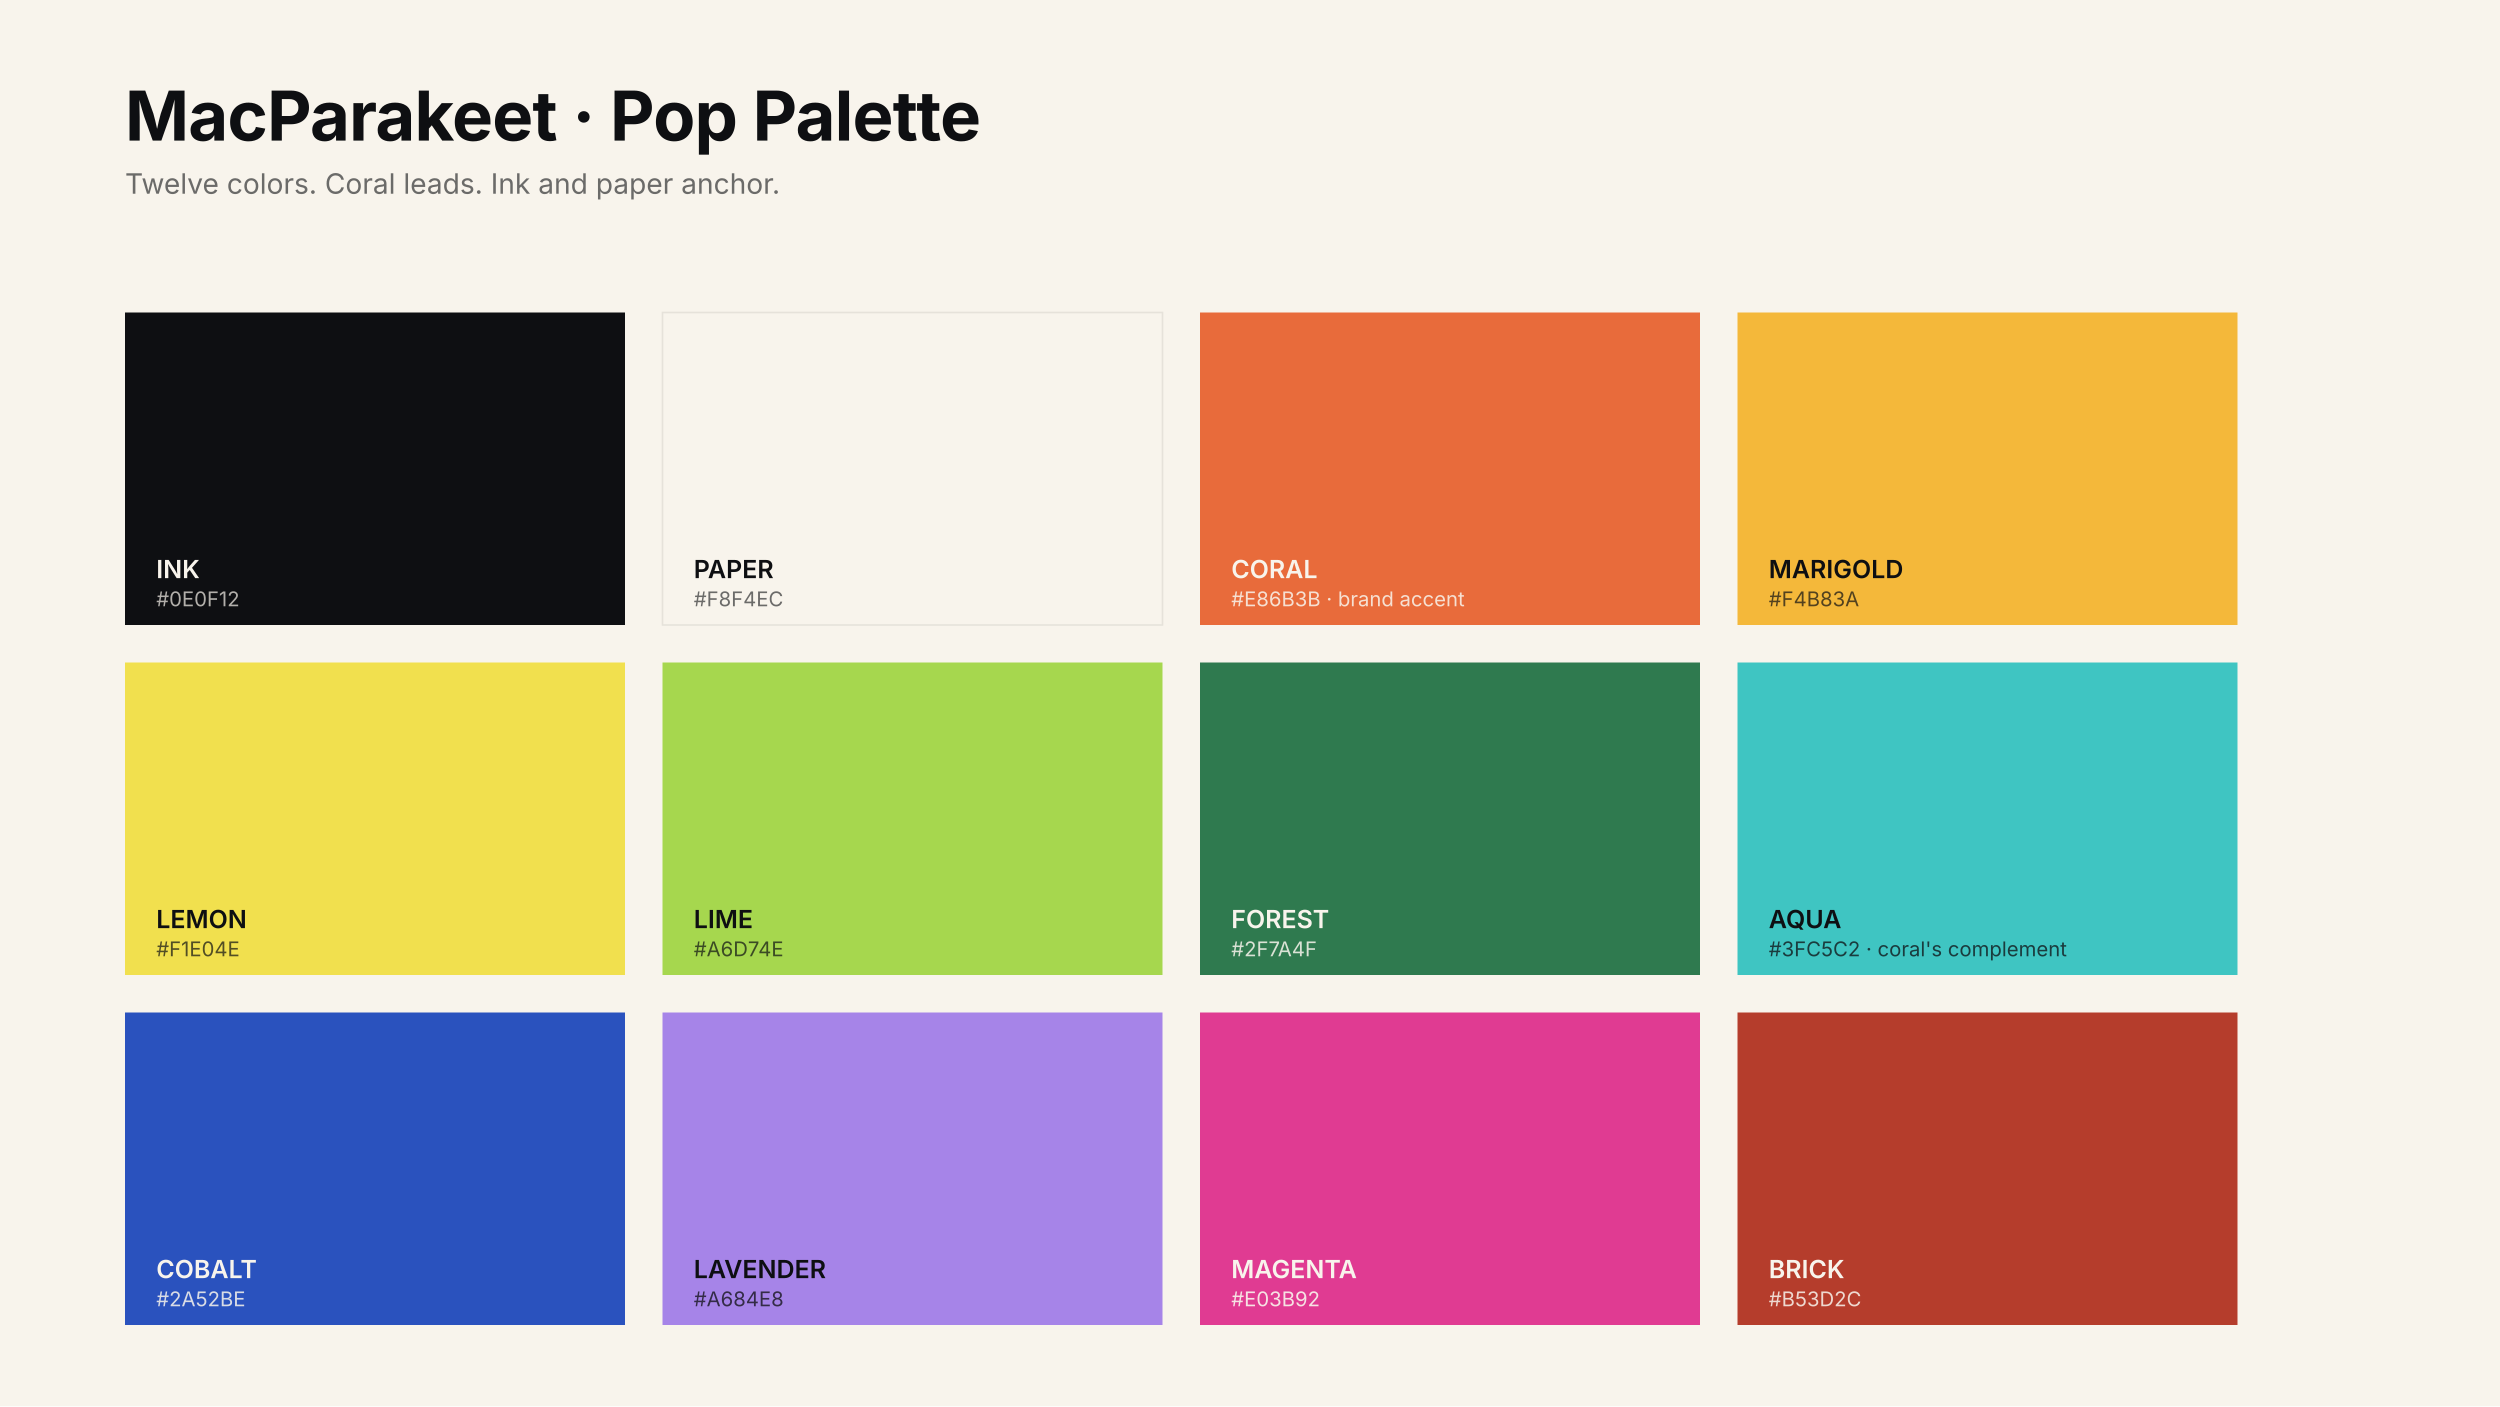
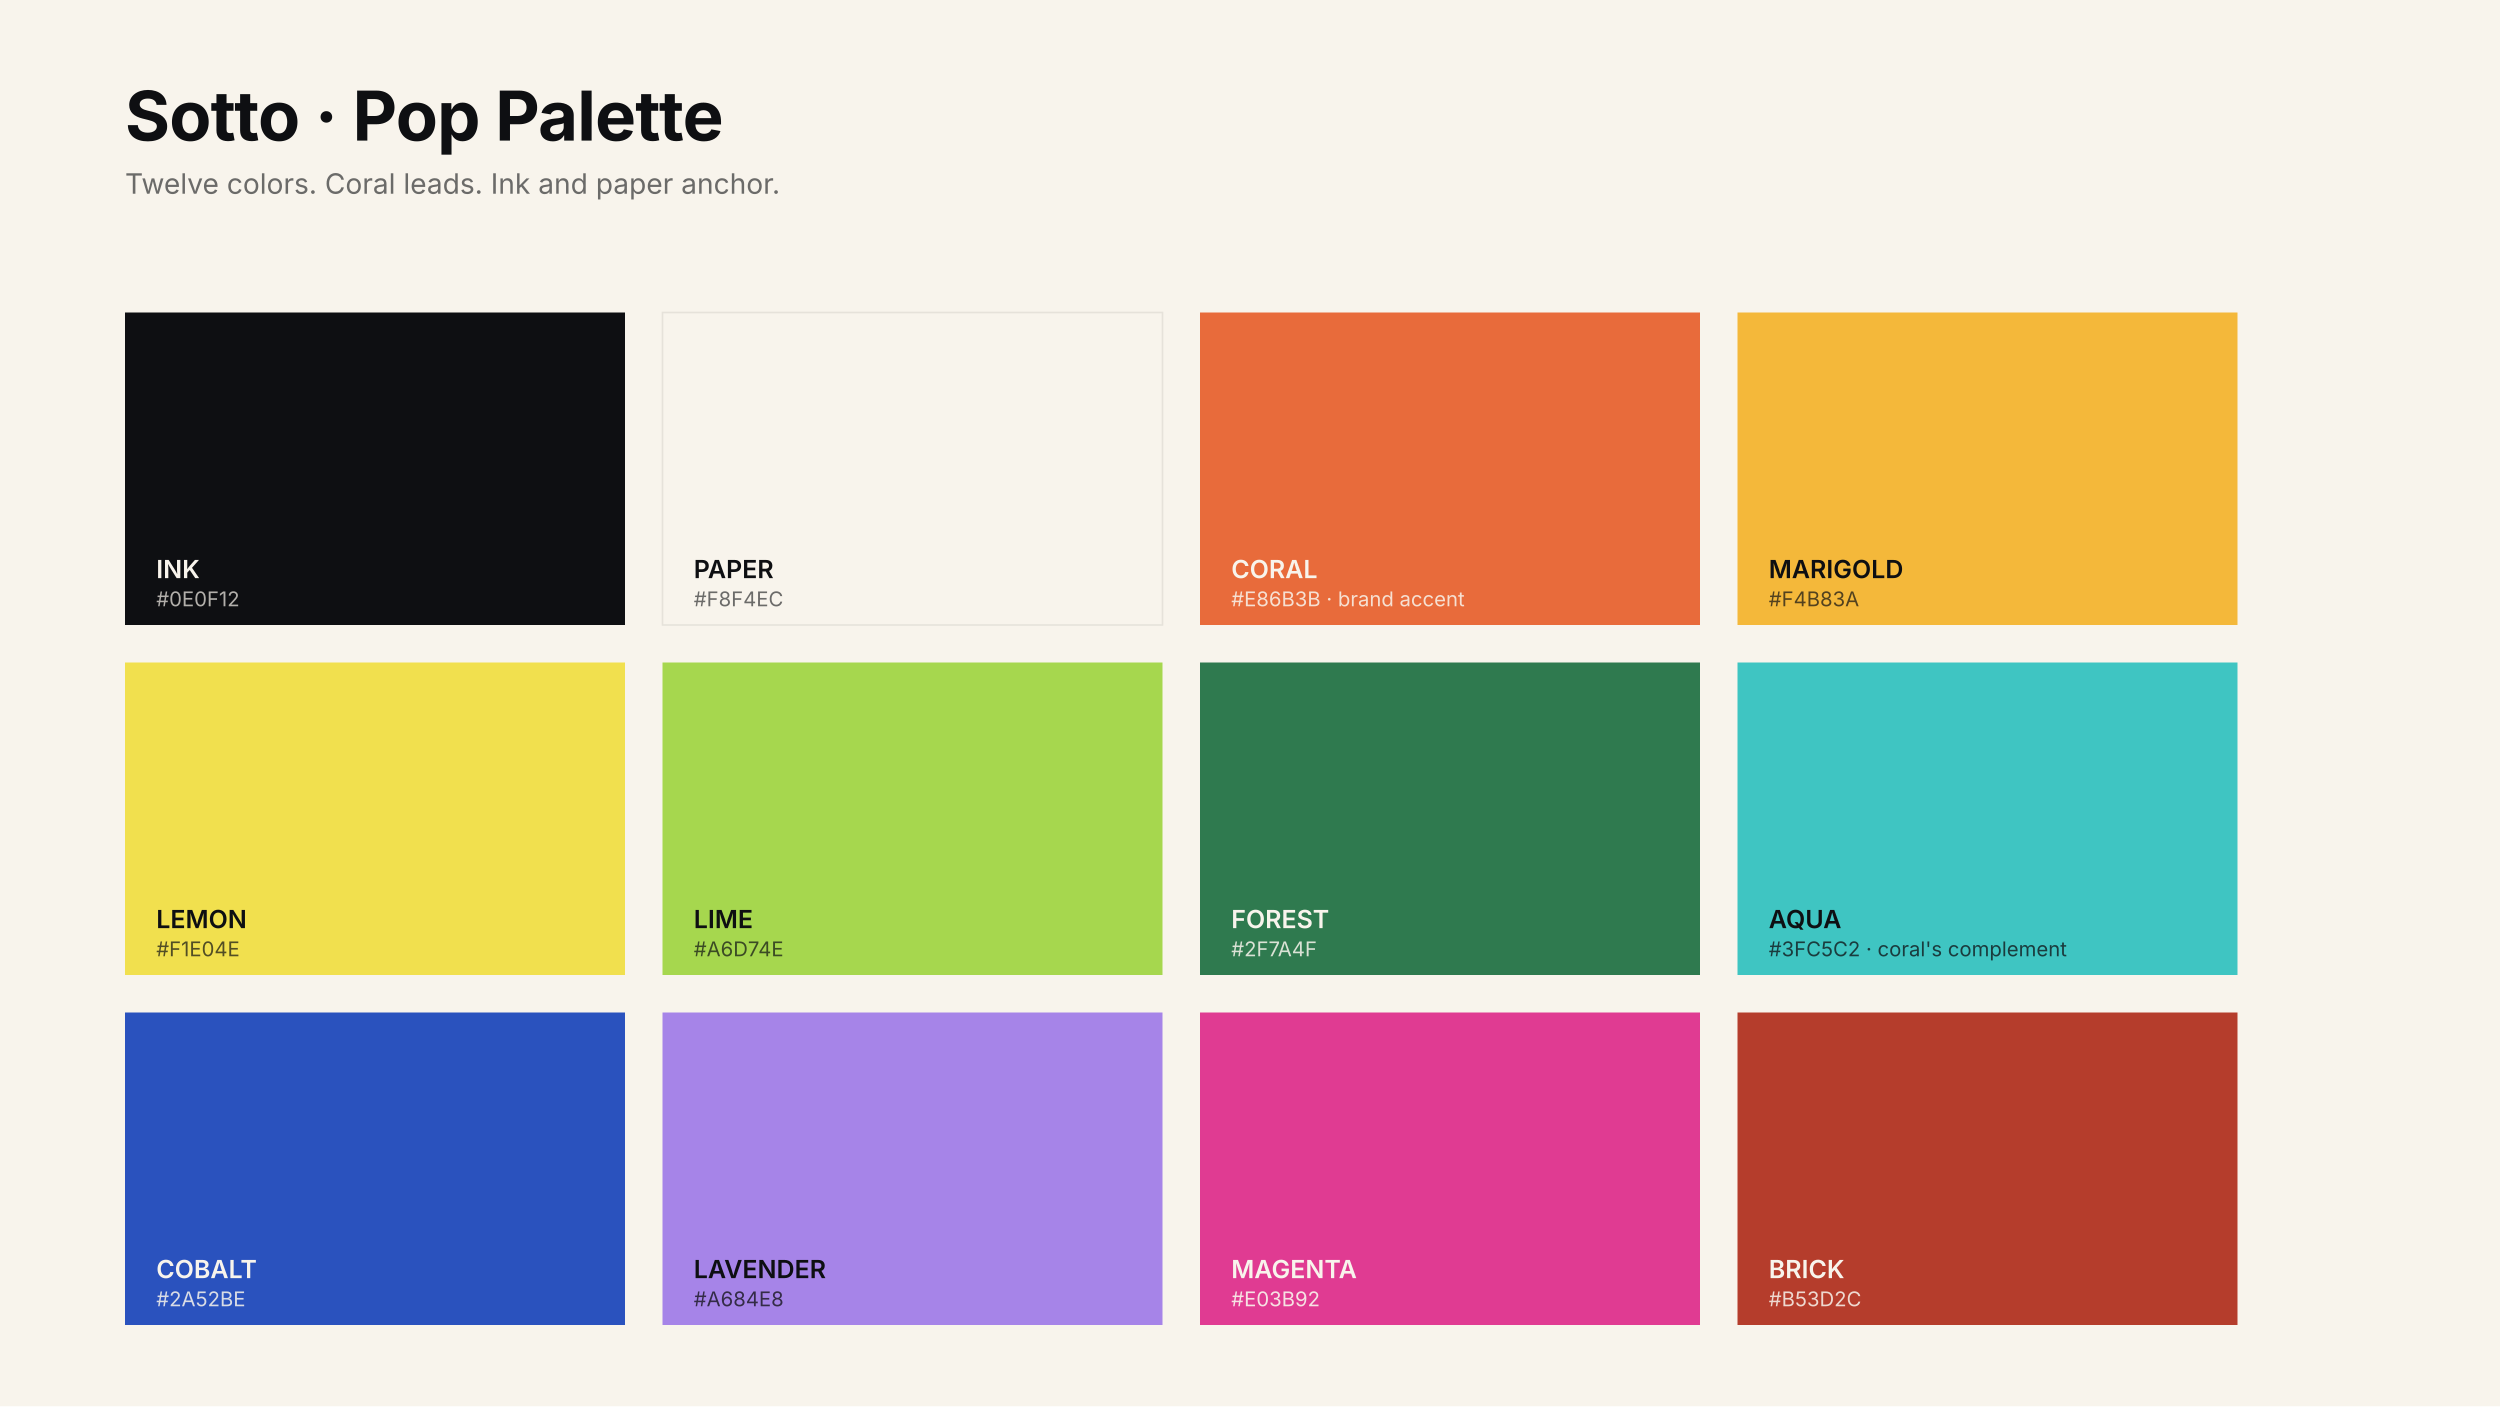
- <svg xmlns="http://www.w3.org/2000/svg" viewBox="0 0 1600 900" role="img" aria-label="MacParakeet Pop Palette">
+ <svg xmlns="http://www.w3.org/2000/svg" viewBox="0 0 1600 900" role="img" aria-label="Sotto Pop Palette">
  <rect width="1600" height="900" fill="#F8F4EC" />
  <g font-family="-apple-system, 'SF Pro Text', 'Helvetica Neue', sans-serif">
    <g transform="translate(80, 90)">
-       <text x="0" y="0" font-size="44" font-weight="700" fill="#0E0F12" letter-spacing="-0.5">MacParakeet · Pop Palette</text>
+       <text x="0" y="0" font-size="44" font-weight="700" fill="#0E0F12" letter-spacing="-0.5">Sotto · Pop Palette</text>
      <text x="0" y="34" font-size="18" font-weight="400" fill="#0E0F12" opacity="0.6">Twelve colors. Coral leads. Ink and paper anchor.</text>
    </g>
    <g transform="translate(80, 200)">
      <rect width="320" height="200" fill="#0E0F12" />
      <text x="20" y="170" font-size="16" font-weight="600" fill="#F8F4EC">INK</text>
      <text x="20" y="188" font-size="13" fill="#F8F4EC" opacity="0.7">#0E0F12</text>
    </g>
    <g transform="translate(424, 200)">
      <rect width="320" height="200" fill="#F8F4EC" stroke="#0E0F12" stroke-opacity="0.08" />
      <text x="20" y="170" font-size="16" font-weight="600" fill="#0E0F12">PAPER</text>
      <text x="20" y="188" font-size="13" fill="#0E0F12" opacity="0.6">#F8F4EC</text>
    </g>
    <g transform="translate(768, 200)">
      <rect width="320" height="200" fill="#E86B3B" />
      <text x="20" y="170" font-size="16" font-weight="600" fill="#F8F4EC">CORAL</text>
      <text x="20" y="188" font-size="13" fill="#F8F4EC" opacity="0.85">#E86B3B · brand accent</text>
    </g>
    <g transform="translate(1112, 200)">
      <rect width="320" height="200" fill="#F4B83A" />
      <text x="20" y="170" font-size="16" font-weight="600" fill="#0E0F12">MARIGOLD</text>
      <text x="20" y="188" font-size="13" fill="#0E0F12" opacity="0.7">#F4B83A</text>
    </g>
    <g transform="translate(80, 424)">
      <rect width="320" height="200" fill="#F1E04E" />
      <text x="20" y="170" font-size="16" font-weight="600" fill="#0E0F12">LEMON</text>
      <text x="20" y="188" font-size="13" fill="#0E0F12" opacity="0.7">#F1E04E</text>
    </g>
    <g transform="translate(424, 424)">
      <rect width="320" height="200" fill="#A6D74E" />
      <text x="20" y="170" font-size="16" font-weight="600" fill="#0E0F12">LIME</text>
      <text x="20" y="188" font-size="13" fill="#0E0F12" opacity="0.7">#A6D74E</text>
    </g>
    <g transform="translate(768, 424)">
      <rect width="320" height="200" fill="#2F7A4F" />
      <text x="20" y="170" font-size="16" font-weight="600" fill="#F8F4EC">FOREST</text>
      <text x="20" y="188" font-size="13" fill="#F8F4EC" opacity="0.85">#2F7A4F</text>
    </g>
    <g transform="translate(1112, 424)">
      <rect width="320" height="200" fill="#3FC5C2" />
      <text x="20" y="170" font-size="16" font-weight="600" fill="#0E0F12">AQUA</text>
      <text x="20" y="188" font-size="13" fill="#0E0F12" opacity="0.75">#3FC5C2 · coral's complement</text>
    </g>
    <g transform="translate(80, 648)">
      <rect width="320" height="200" fill="#2A52BE" />
      <text x="20" y="170" font-size="16" font-weight="600" fill="#F8F4EC">COBALT</text>
      <text x="20" y="188" font-size="13" fill="#F8F4EC" opacity="0.85">#2A52BE</text>
    </g>
    <g transform="translate(424, 648)">
      <rect width="320" height="200" fill="#A684E8" />
      <text x="20" y="170" font-size="16" font-weight="600" fill="#0E0F12">LAVENDER</text>
      <text x="20" y="188" font-size="13" fill="#0E0F12" opacity="0.75">#A684E8</text>
    </g>
    <g transform="translate(768, 648)">
      <rect width="320" height="200" fill="#E03B92" />
      <text x="20" y="170" font-size="16" font-weight="600" fill="#F8F4EC">MAGENTA</text>
      <text x="20" y="188" font-size="13" fill="#F8F4EC" opacity="0.9">#E03B92</text>
    </g>
    <g transform="translate(1112, 648)">
      <rect width="320" height="200" fill="#B53D2C" />
      <text x="20" y="170" font-size="16" font-weight="600" fill="#F8F4EC">BRICK</text>
      <text x="20" y="188" font-size="13" fill="#F8F4EC" opacity="0.85">#B53D2C</text>
    </g>
  </g>
</svg>
